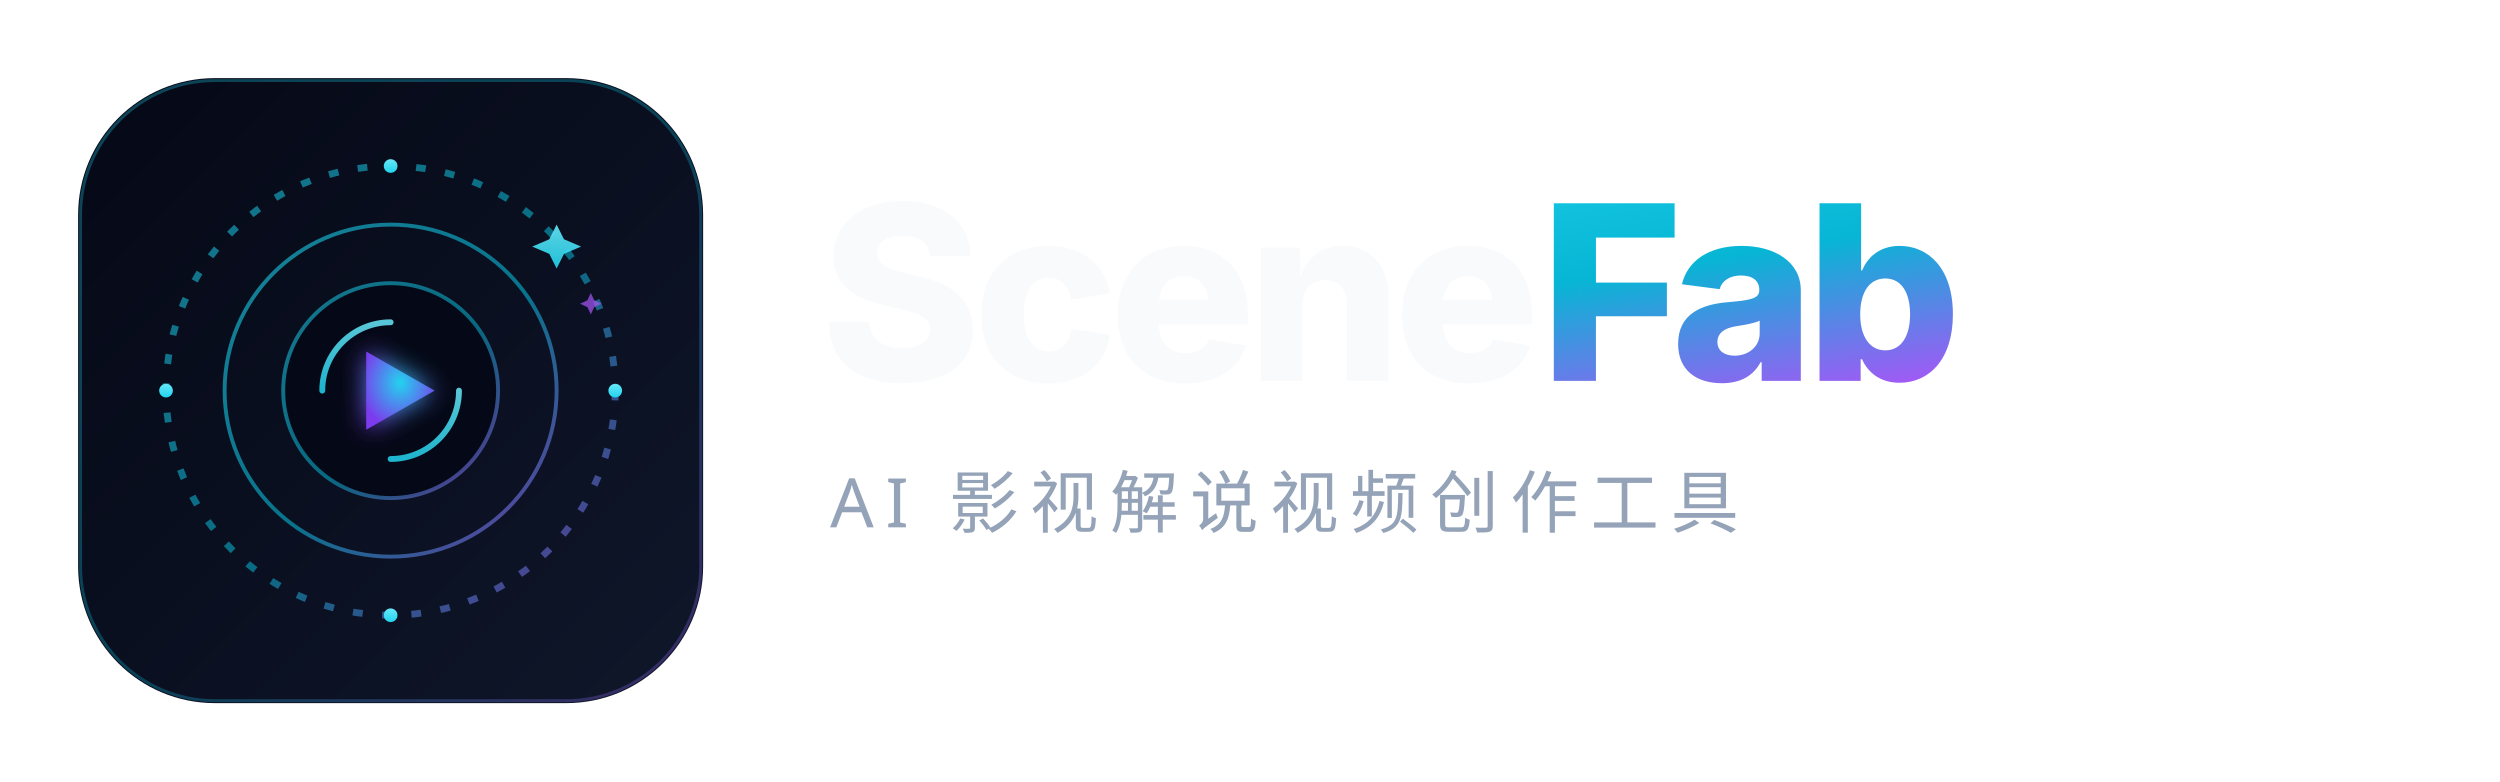
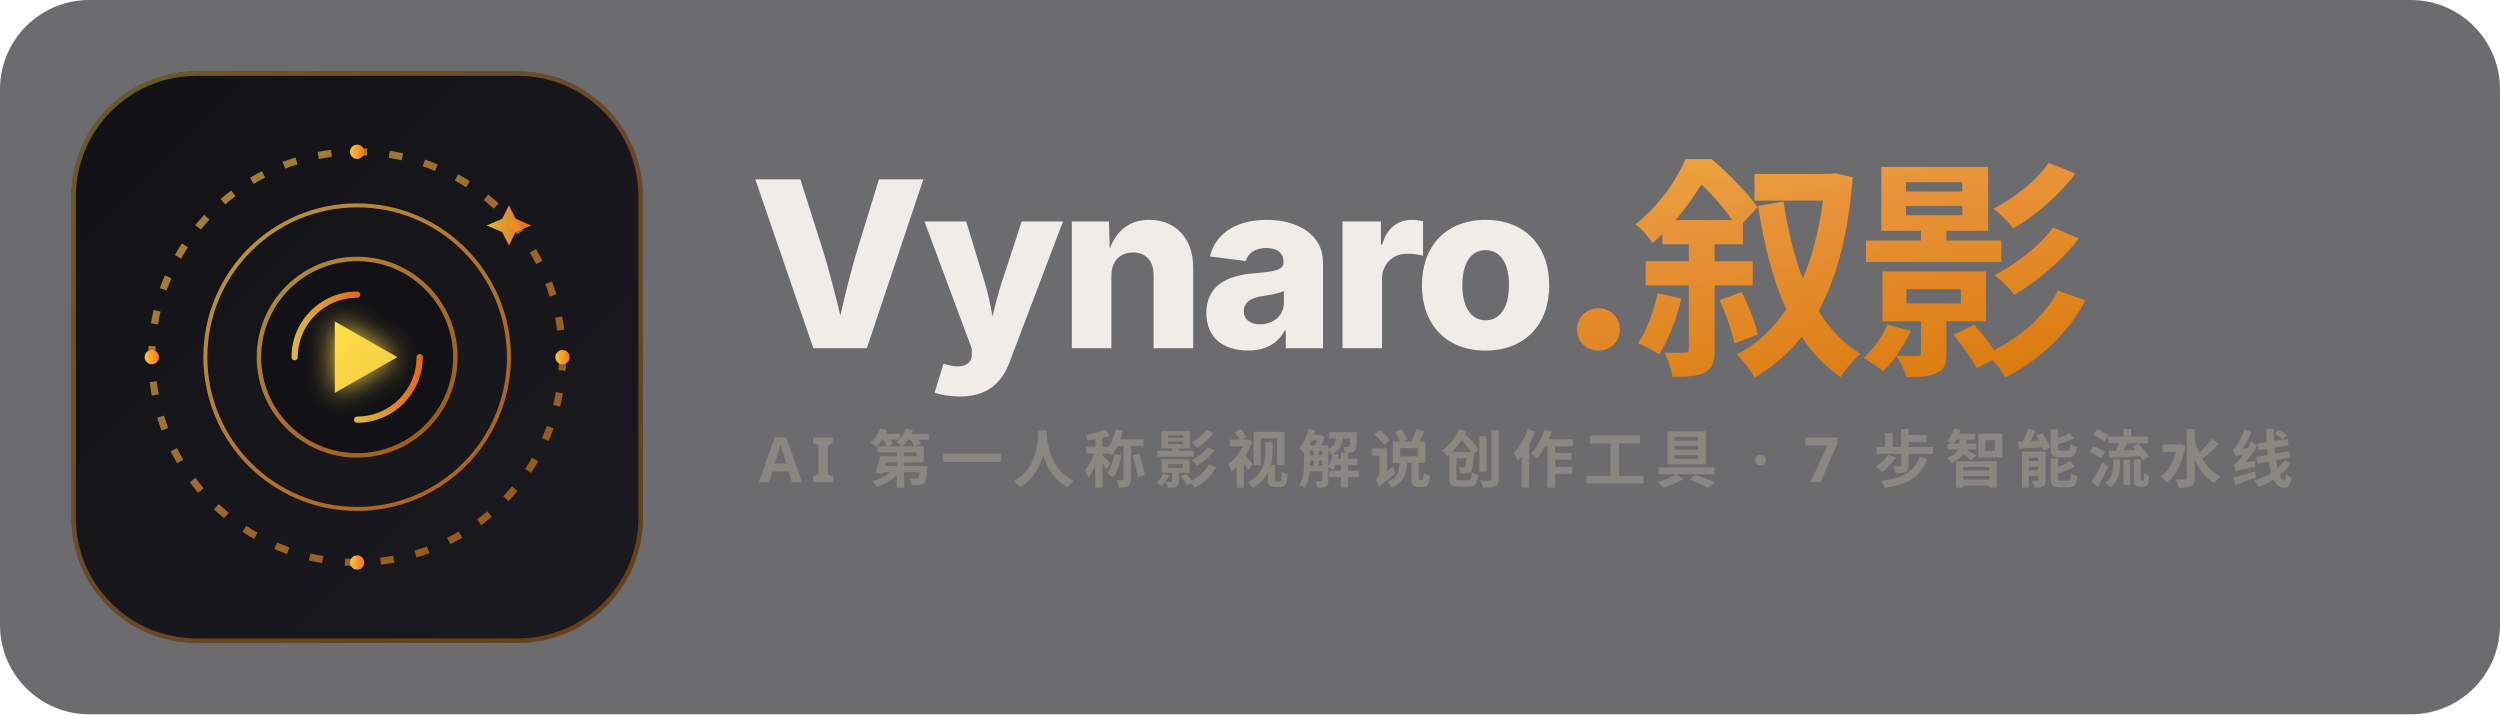
- <svg xmlns="http://www.w3.org/2000/svg" viewBox="0 0 512 160" role="img" aria-label="SceneFab — AI 影视解说视频创作工具">
+ <svg xmlns="http://www.w3.org/2000/svg" viewBox="0 0 560 160" role="img" aria-label="Vynaro — 叙影 AI 视频解说创作工具">
  <defs>
    <linearGradient id="bgH" x1="0%" y1="0%" x2="100%" y2="100%">
-       <stop offset="0%" stop-color="#050816" />
-       <stop offset="100%" stop-color="#0f172a" />
+       <stop offset="0%" stop-color="#121216" />
+       <stop offset="100%" stop-color="#1A1A20" />
    </linearGradient>
-     <linearGradient id="brandH" x1="0%" y1="0%" x2="100%" y2="100%">
-       <stop offset="0%" stop-color="#22d3ee" />
-       <stop offset="55%" stop-color="#06b6d4" />
-       <stop offset="100%" stop-color="#a855f7" />
+     <linearGradient id="brandGold" x1="0%" y1="0%" x2="100%" y2="100%">
+       <stop offset="0%" stop-color="#F5C842" />
+       <stop offset="50%" stop-color="#E8933A" />
+       <stop offset="100%" stop-color="#D97706" />
    </linearGradient>
-     <linearGradient id="hiH" x1="0%" y1="0%" x2="0%" y2="100%">
-       <stop offset="0%" stop-color="#67e8f9" />
-       <stop offset="100%" stop-color="#22d3ee" />
+     <linearGradient id="coreGold" x1="0%" y1="0%" x2="100%" y2="100%">
+       <stop offset="0%" stop-color="#FDE047" />
+       <stop offset="100%" stop-color="#F5C842" />
    </linearGradient>
-     <radialGradient id="coreH" cx="50%" cy="40%" r="60%">
-       <stop offset="0%" stop-color="#22d3ee" />
-       <stop offset="100%" stop-color="#7c3aed" />
-     </radialGradient>
+     <linearGradient id="hiGold" x1="0%" y1="0%" x2="100%" y2="0%">
+       <stop offset="0%" stop-color="#F5C842" />
+       <stop offset="100%" stop-color="#F97316" />
+     </linearGradient>
    <filter id="glowH" x="-50%" y="-50%" width="200%" height="200%">
-       <feGaussianBlur stdDeviation="2.5" result="blur" />
+       <feGaussianBlur stdDeviation="3" result="blur" />
      <feMerge>
        <feMergeNode in="blur" />
        <feMergeNode in="SourceGraphic" />
      </feMerge>
    </filter>
  </defs>
+   <rect width="100%" height="100%" rx="20" fill="#0A0A0E" opacity="0.6" />
  <g transform="translate(16 16)">
    <rect width="128" height="128" rx="28" fill="url(#bgH)" />
-     <rect x="0.5" y="0.5" width="127" height="127" rx="27.5" fill="none" stroke="url(#brandH)" stroke-width="0.6" opacity="0.3" />
-     <circle cx="64" cy="64" r="46" fill="none" stroke="url(#brandH)" stroke-width="1.4" stroke-dasharray="2 4" opacity="0.55" />
-     <circle cx="64" cy="64" r="34" fill="none" stroke="url(#brandH)" stroke-width="0.8" opacity="0.6" />
-     <g fill="url(#hiH)">
-       <circle cx="64" cy="18" r="1.4" />
-       <circle cx="110" cy="64" r="1.4" />
-       <circle cx="64" cy="110" r="1.4" />
-       <circle cx="18" cy="64" r="1.4" />
+     <rect x="0.5" y="0.5" width="127" height="127" rx="27.5" fill="none" stroke="url(#brandGold)" stroke-width="1" opacity="0.4" />
+     <circle cx="64" cy="64" r="46" fill="none" stroke="url(#brandGold)" stroke-width="1.6" stroke-dasharray="3 5" opacity="0.65" />
+     <circle cx="64" cy="64" r="34" fill="none" stroke="url(#brandGold)" stroke-width="0.9" opacity="0.75" />
+     <g fill="url(#hiGold)">
+       <circle cx="64" cy="18" r="1.6" />
+       <circle cx="110" cy="64" r="1.6" />
+       <circle cx="64" cy="110" r="1.6" />
+       <circle cx="18" cy="64" r="1.6" />
    </g>
    <g transform="translate(64 64)">
-       <circle r="22" fill="#050816" />
-       <circle r="22" fill="none" stroke="url(#brandH)" stroke-width="0.8" opacity="0.55" />
-       <path d="M -14 0 A 14 14 0 0 1 0 -14" fill="none" stroke="url(#hiH)" stroke-width="1.2" stroke-linecap="round" opacity="0.85" />
-       <path d="M 14 0 A 14 14 0 0 1 0 14" fill="none" stroke="url(#hiH)" stroke-width="1.2" stroke-linecap="round" opacity="0.85" />
-       <path d="M -5 -8 L 9 0 L -5 8 Z" fill="url(#coreH)" filter="url(#glowH)" />
+       <circle r="22" fill="#121216" />
+       <circle r="22" fill="none" stroke="url(#brandGold)" stroke-width="1" opacity="0.7" />
+       <path d="M -14 0 A 14 14 0 0 1 0 -14" fill="none" stroke="url(#hiGold)" stroke-width="1.4" stroke-linecap="round" opacity="0.9" />
+       <path d="M 14 0 A 14 14 0 0 1 0 14" fill="none" stroke="url(#hiGold)" stroke-width="1.4" stroke-linecap="round" opacity="0.9" />
+       <path d="M -5 -8 L 9 0 L -5 8 Z" fill="url(#coreGold)" filter="url(#glowH)" />
    </g>
-     <path d="M 98 30 L 99.5 33 L 103 34.5 L 99.5 36 L 98 39 L 96.5 36 L 93 34.5 L 96.5 33 Z" fill="url(#hiH)" opacity="0.9" />
-     <path d="M 105 44 L 105.7 45.5 L 107.2 46.2 L 105.7 46.9 L 105 48.4 L 104.3 46.9 L 102.8 46.2 L 104.3 45.5 Z" fill="#a855f7" opacity="0.7" />
+     <path d="M 98 30 L 99.5 33 L 103 34.5 L 99.5 36 L 98 39 L 96.5 36 L 93 34.5 L 96.5 33 Z" fill="url(#hiGold)" opacity="0.9" />
  </g>
  <g transform="translate(168 0)">
-     <text x="0" y="78" font-family="Inter, 'SF Pro Display', 'Helvetica Neue', system-ui, -apple-system, 'PingFang SC', sans-serif" font-size="50" font-weight="800" fill="#f8fafc" letter-spacing="-1.8">Scene<tspan fill="url(#brandH)">Fab</tspan>
+     <text x="0" y="78" font-family="Inter, 'SF Pro Display', system-ui, sans-serif" font-size="52" font-weight="800" fill="#F0EDE8" letter-spacing="-1.5">Vynaro<tspan fill="url(#brandGold)"> .叙影</tspan>
    </text>
-     <text x="2" y="108" font-family="'PingFang SC', 'Microsoft YaHei', 'Hiragino Sans GB', system-ui, sans-serif" font-size="14" font-weight="500" fill="#94a3b8" letter-spacing="2.4">AI 影视解说视频创作工具</text>
+     <text x="2" y="108" font-family="'PingFang SC', 'Microsoft YaHei', system-ui, sans-serif" font-size="14" font-weight="600" fill="#8A8680" letter-spacing="2.0">AI 第一人称影视解说创作工具 · 7 步智能流水线</text>
  </g>
</svg>
